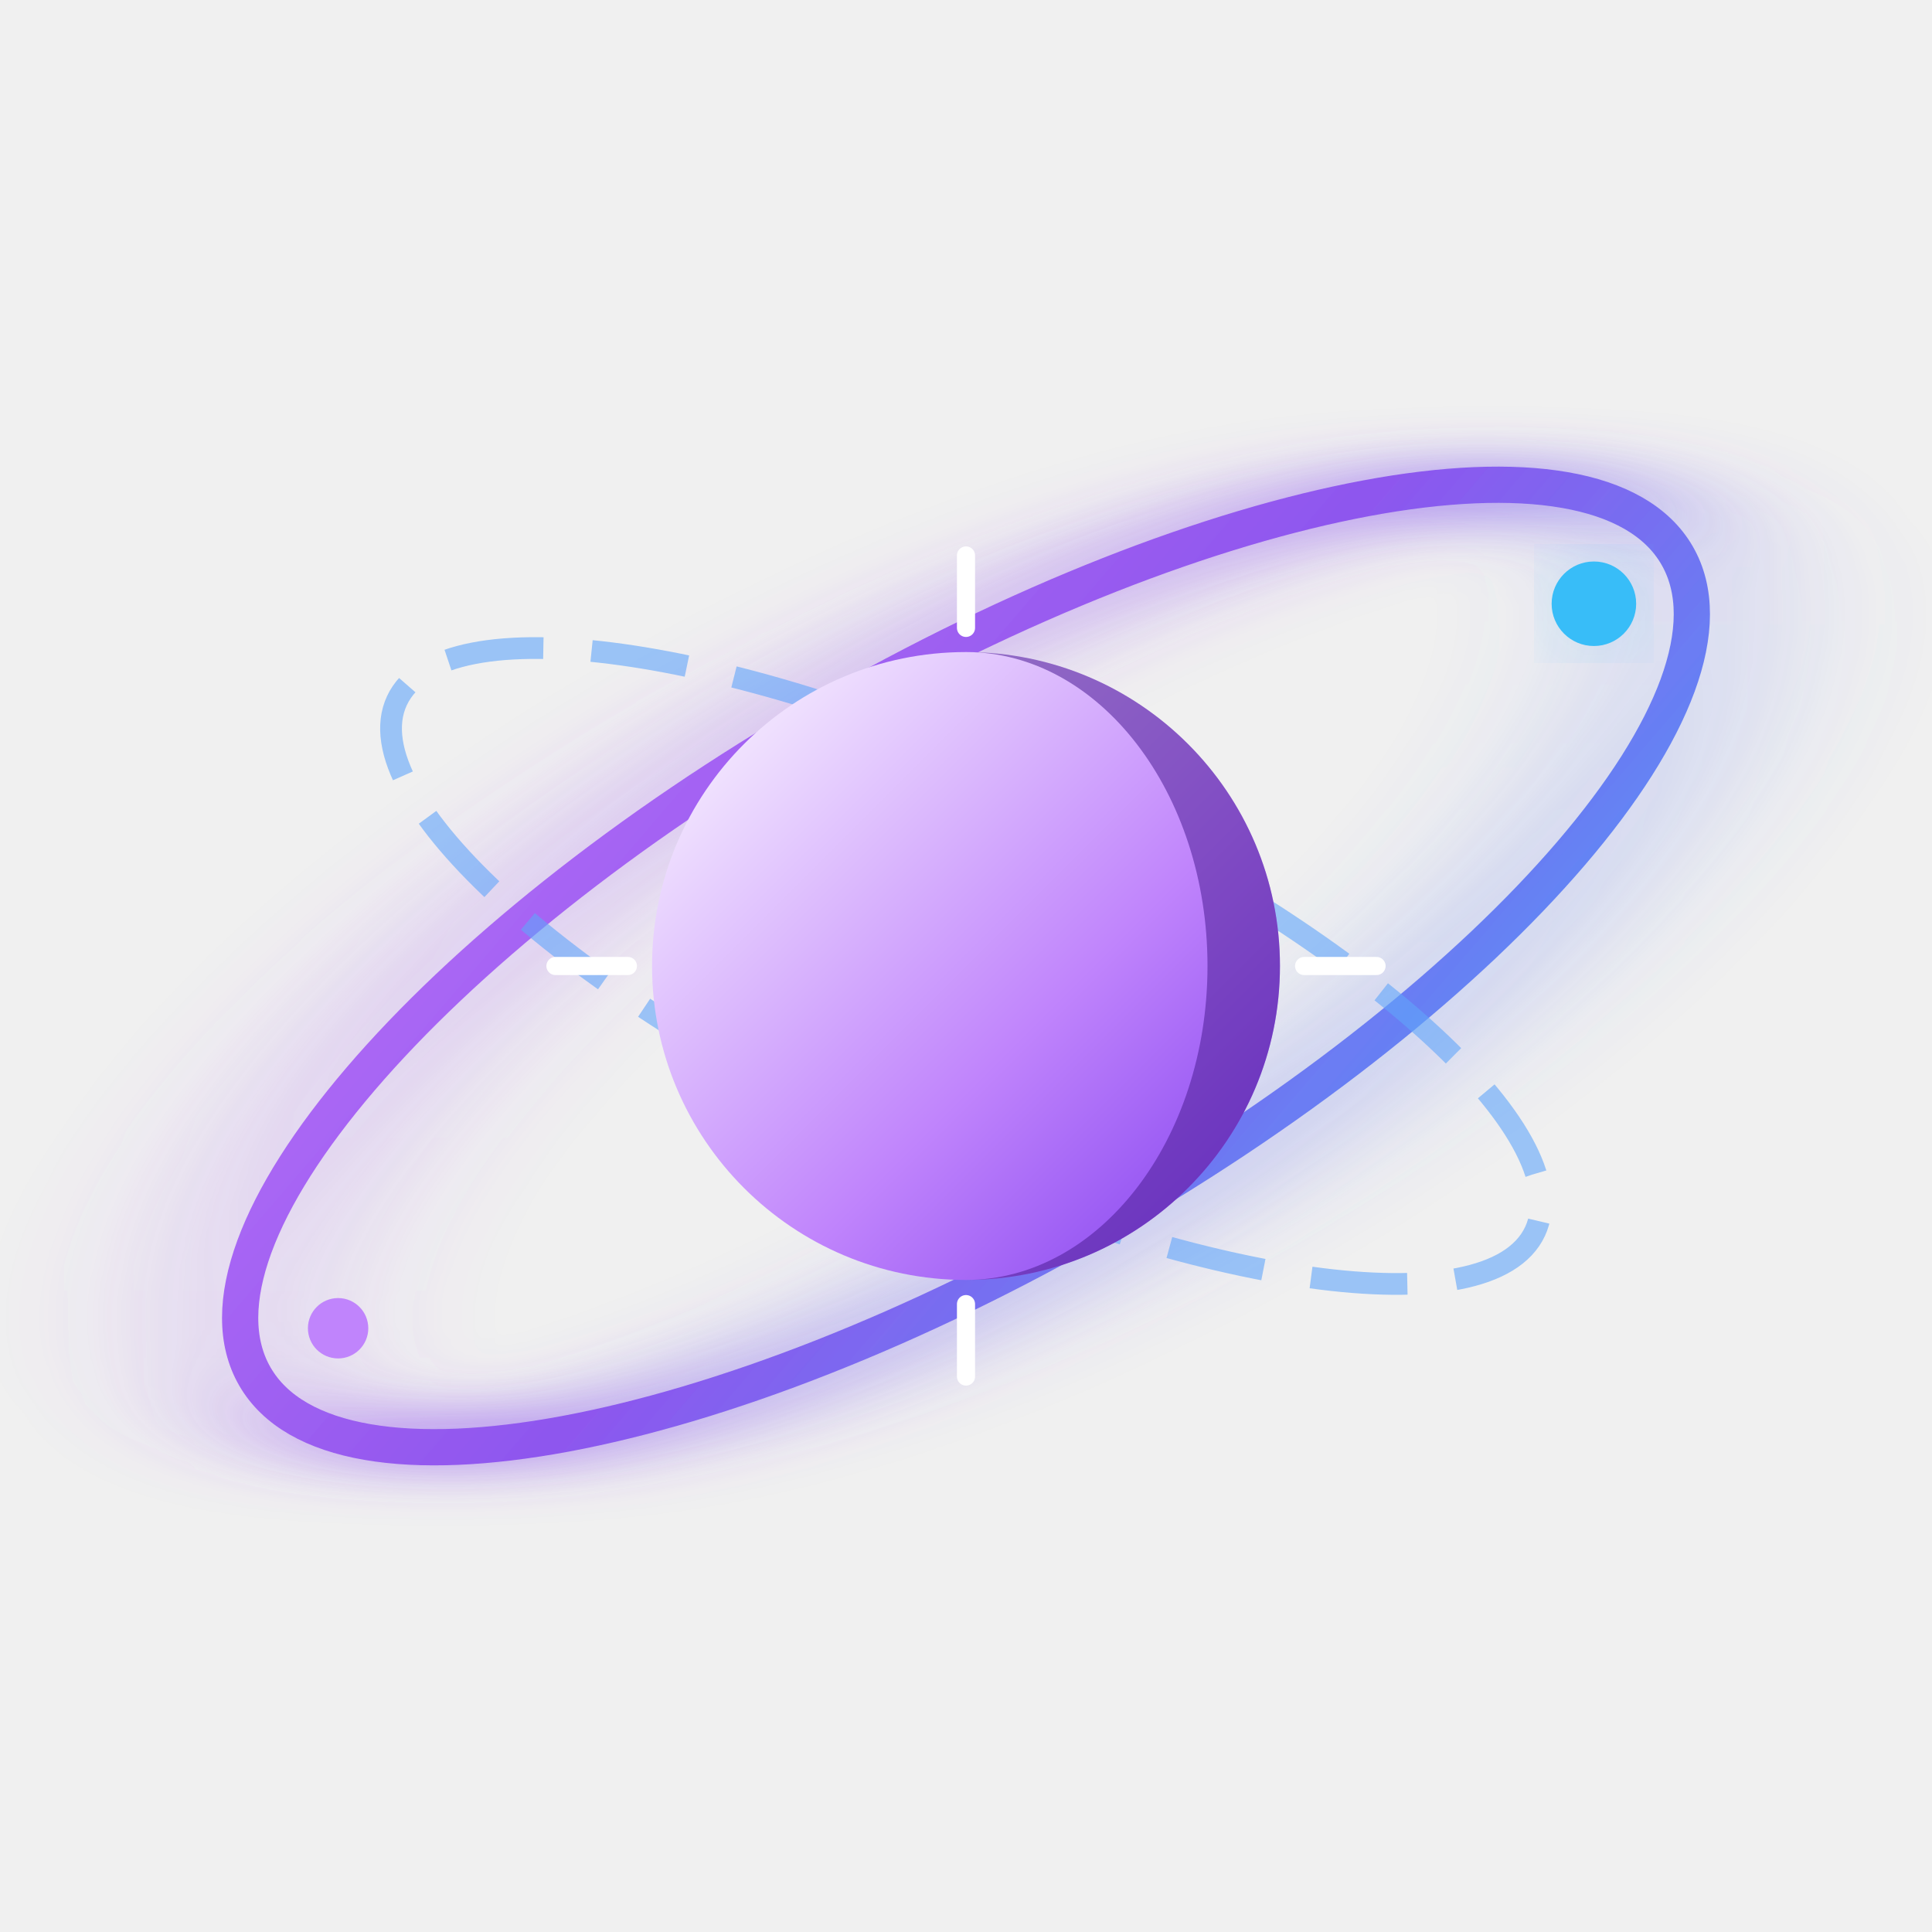
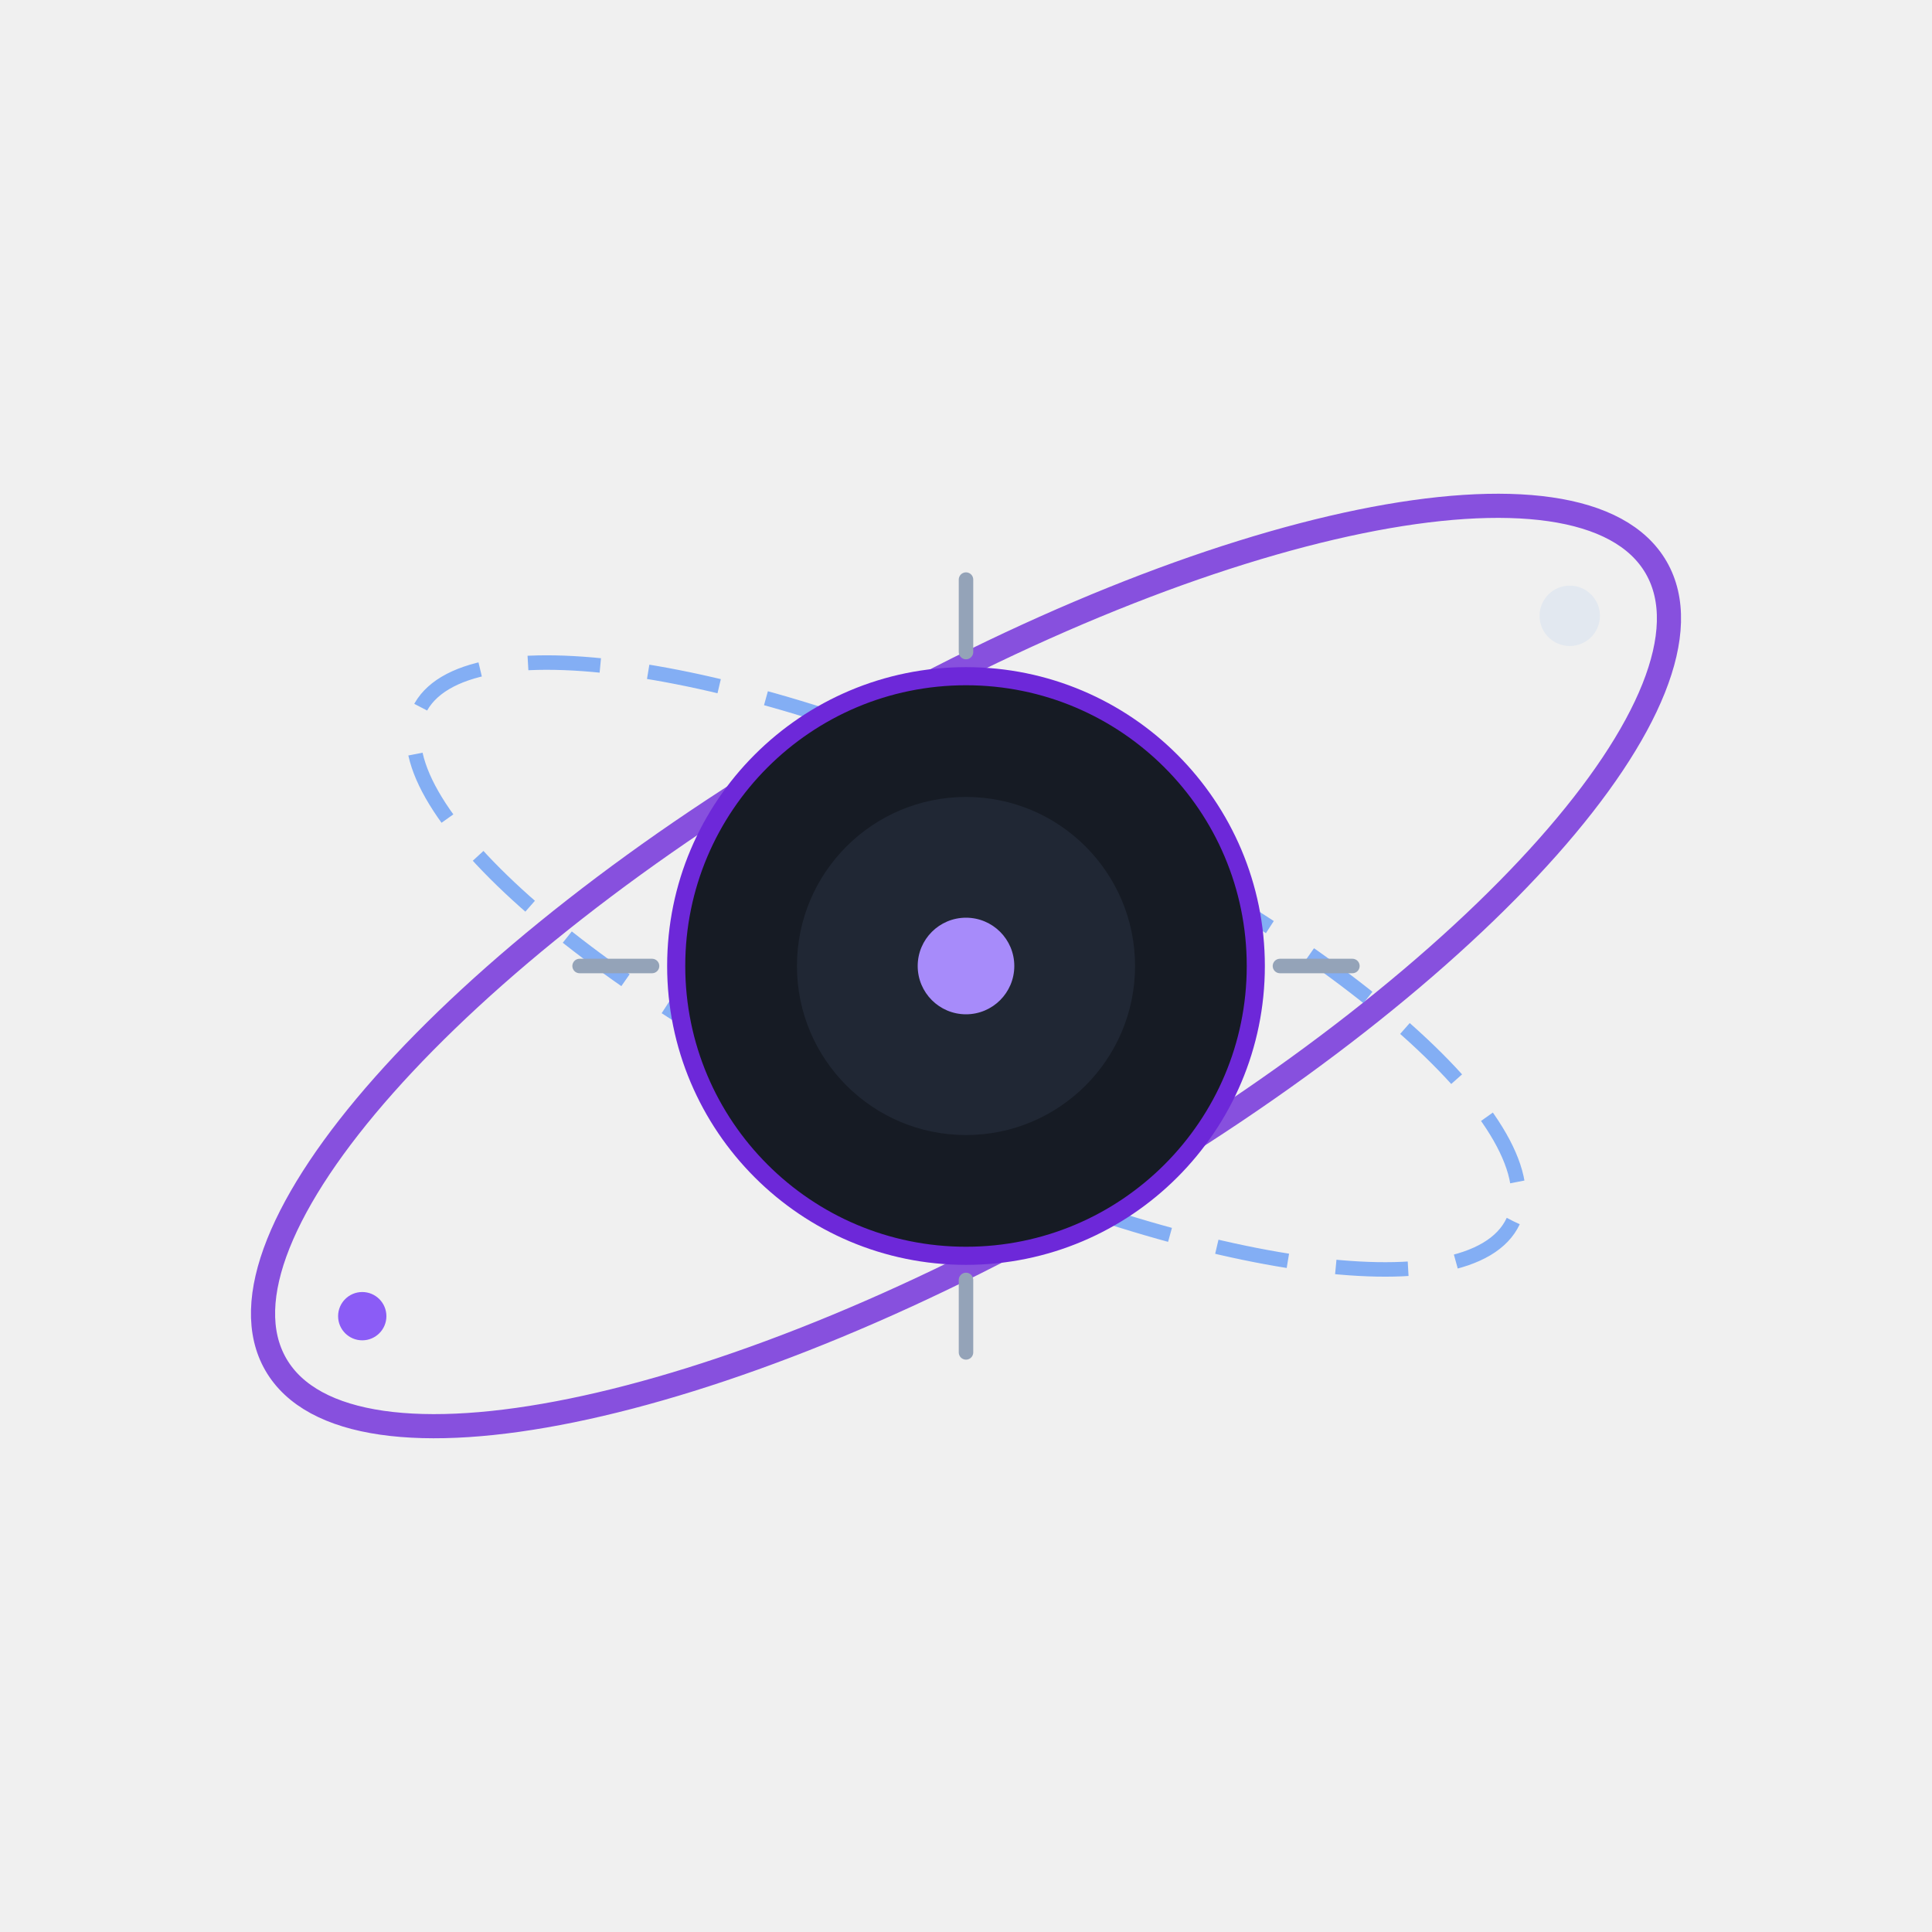
<svg xmlns="http://www.w3.org/2000/svg" viewBox="0 0 160 160" width="100%" height="100%" fill="none" role="img" aria-label="Logo Studio Flexarion">
-   <defs>
-     <linearGradient id="orbitGrad" x1="0%" y1="0%" x2="100%" y2="100%">
-       <stop offset="0%" stop-color="#a855f7" />
-       <stop offset="50%" stop-color="#7c3aed" />
-       <stop offset="100%" stop-color="#3b82f6" />
-     </linearGradient>
-     <linearGradient id="coreGrad" x1="0%" y1="0%" x2="100%" y2="100%">
-       <stop offset="0%" stop-color="#ffffff" />
-       <stop offset="60%" stop-color="#c084fc" />
-       <stop offset="100%" stop-color="#7c3aed" />
-     </linearGradient>
-     <filter id="glow" x="-20%" y="-20%" width="140%" height="140%">
-       <feGaussianBlur stdDeviation="6" result="blur" />
-       <feComposite in="SourceGraphic" in2="blur" operator="over" />
-     </filter>
-   </defs>
-   <ellipse cx="80" cy="80" rx="68" ry="24" transform="rotate(-30 80 80)" stroke="url(#orbitGrad)" stroke-width="3" opacity="0.85" filter="url(#glow)" />
-   <ellipse cx="80" cy="80" rx="52" ry="16" transform="rotate(25 80 80)" stroke="#60a5fa" stroke-width="1.8" opacity="0.6" stroke-dasharray="8 4" />
-   <circle cx="132" cy="50" r="3.5" fill="#38bdf8" filter="url(#glow)" />
-   <circle cx="28" cy="110" r="2.5" fill="#c084fc" />
-   <circle cx="80" cy="80" r="26" fill="url(#coreGrad)" />
-   <path d="M 80,54 A 26,26 0 0,1 106,80 A 26,26 0 0,1 80,106 A 20,26 0 0,0 80,54 Z" fill="#4c1d95" opacity="0.55" />
-   <line x1="80" y1="46" x2="80" y2="52" stroke="#ffffff" stroke-width="1.5" stroke-linecap="round" />
-   <line x1="80" y1="108" x2="80" y2="114" stroke="#ffffff" stroke-width="1.5" stroke-linecap="round" />
-   <line x1="46" y1="80" x2="52" y2="80" stroke="#ffffff" stroke-width="1.5" stroke-linecap="round" />
-   <line x1="108" y1="80" x2="114" y2="80" stroke="#ffffff" stroke-width="1.5" stroke-linecap="round" />
+   <ellipse cx="80" cy="80" rx="66" ry="22" transform="rotate(-30 80 80)" stroke="#6d28d9" stroke-width="2" stroke-opacity="0.8" />
+   <ellipse cx="80" cy="80" rx="50" ry="15" transform="rotate(25 80 80)" stroke="#3b82f6" stroke-width="1.2" stroke-opacity="0.6" stroke-dasharray="6 4" />
+   <circle cx="130" cy="51" r="2.5" fill="#e2e8f0" />
+   <circle cx="30" cy="109" r="2" fill="#8b5cf6" />
+   <circle cx="80" cy="80" r="24" fill="#161b24" stroke="#6d28d9" stroke-width="1.5" />
+   <circle cx="80" cy="80" r="14" fill="#202734" />
+   <circle cx="80" cy="80" r="4" fill="#a78bfa" />
+   <line x1="80" y1="48" x2="80" y2="54" stroke="#94a3b8" stroke-width="1.2" stroke-linecap="round" />
+   <line x1="80" y1="106" x2="80" y2="112" stroke="#94a3b8" stroke-width="1.2" stroke-linecap="round" />
+   <line x1="48" y1="80" x2="54" y2="80" stroke="#94a3b8" stroke-width="1.2" stroke-linecap="round" />
+   <line x1="106" y1="80" x2="112" y2="80" stroke="#94a3b8" stroke-width="1.2" stroke-linecap="round" />
</svg>
